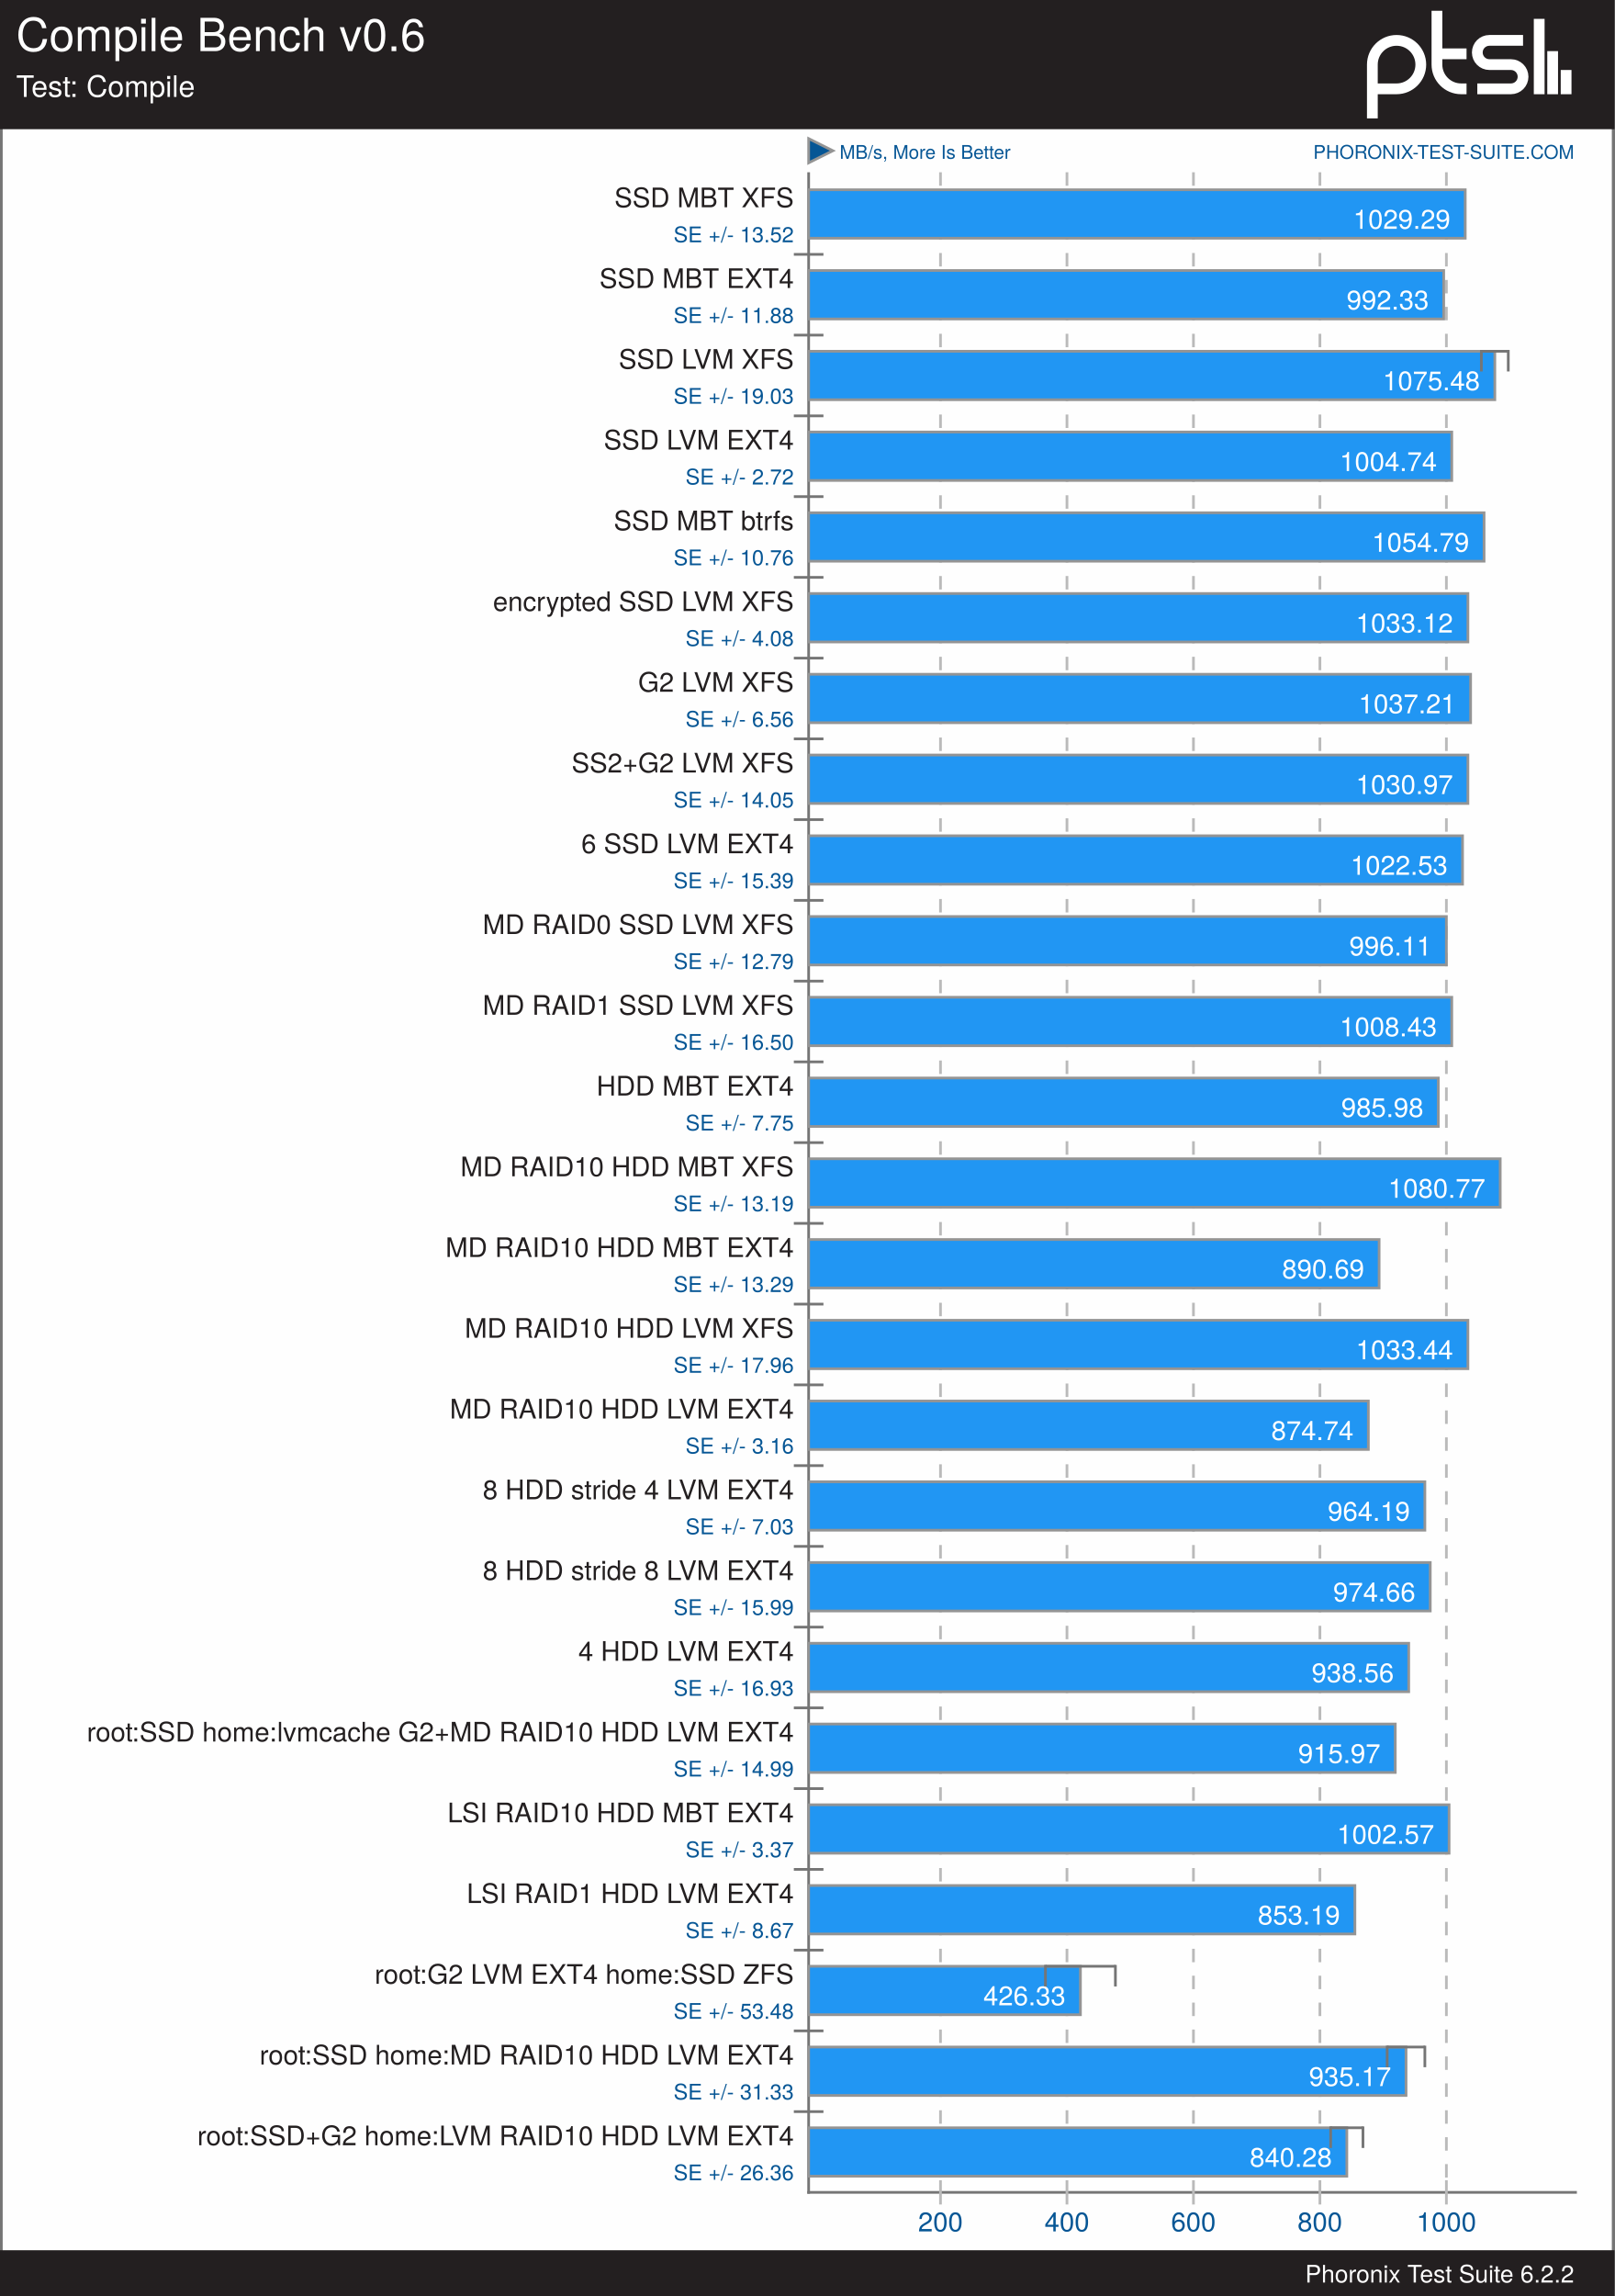
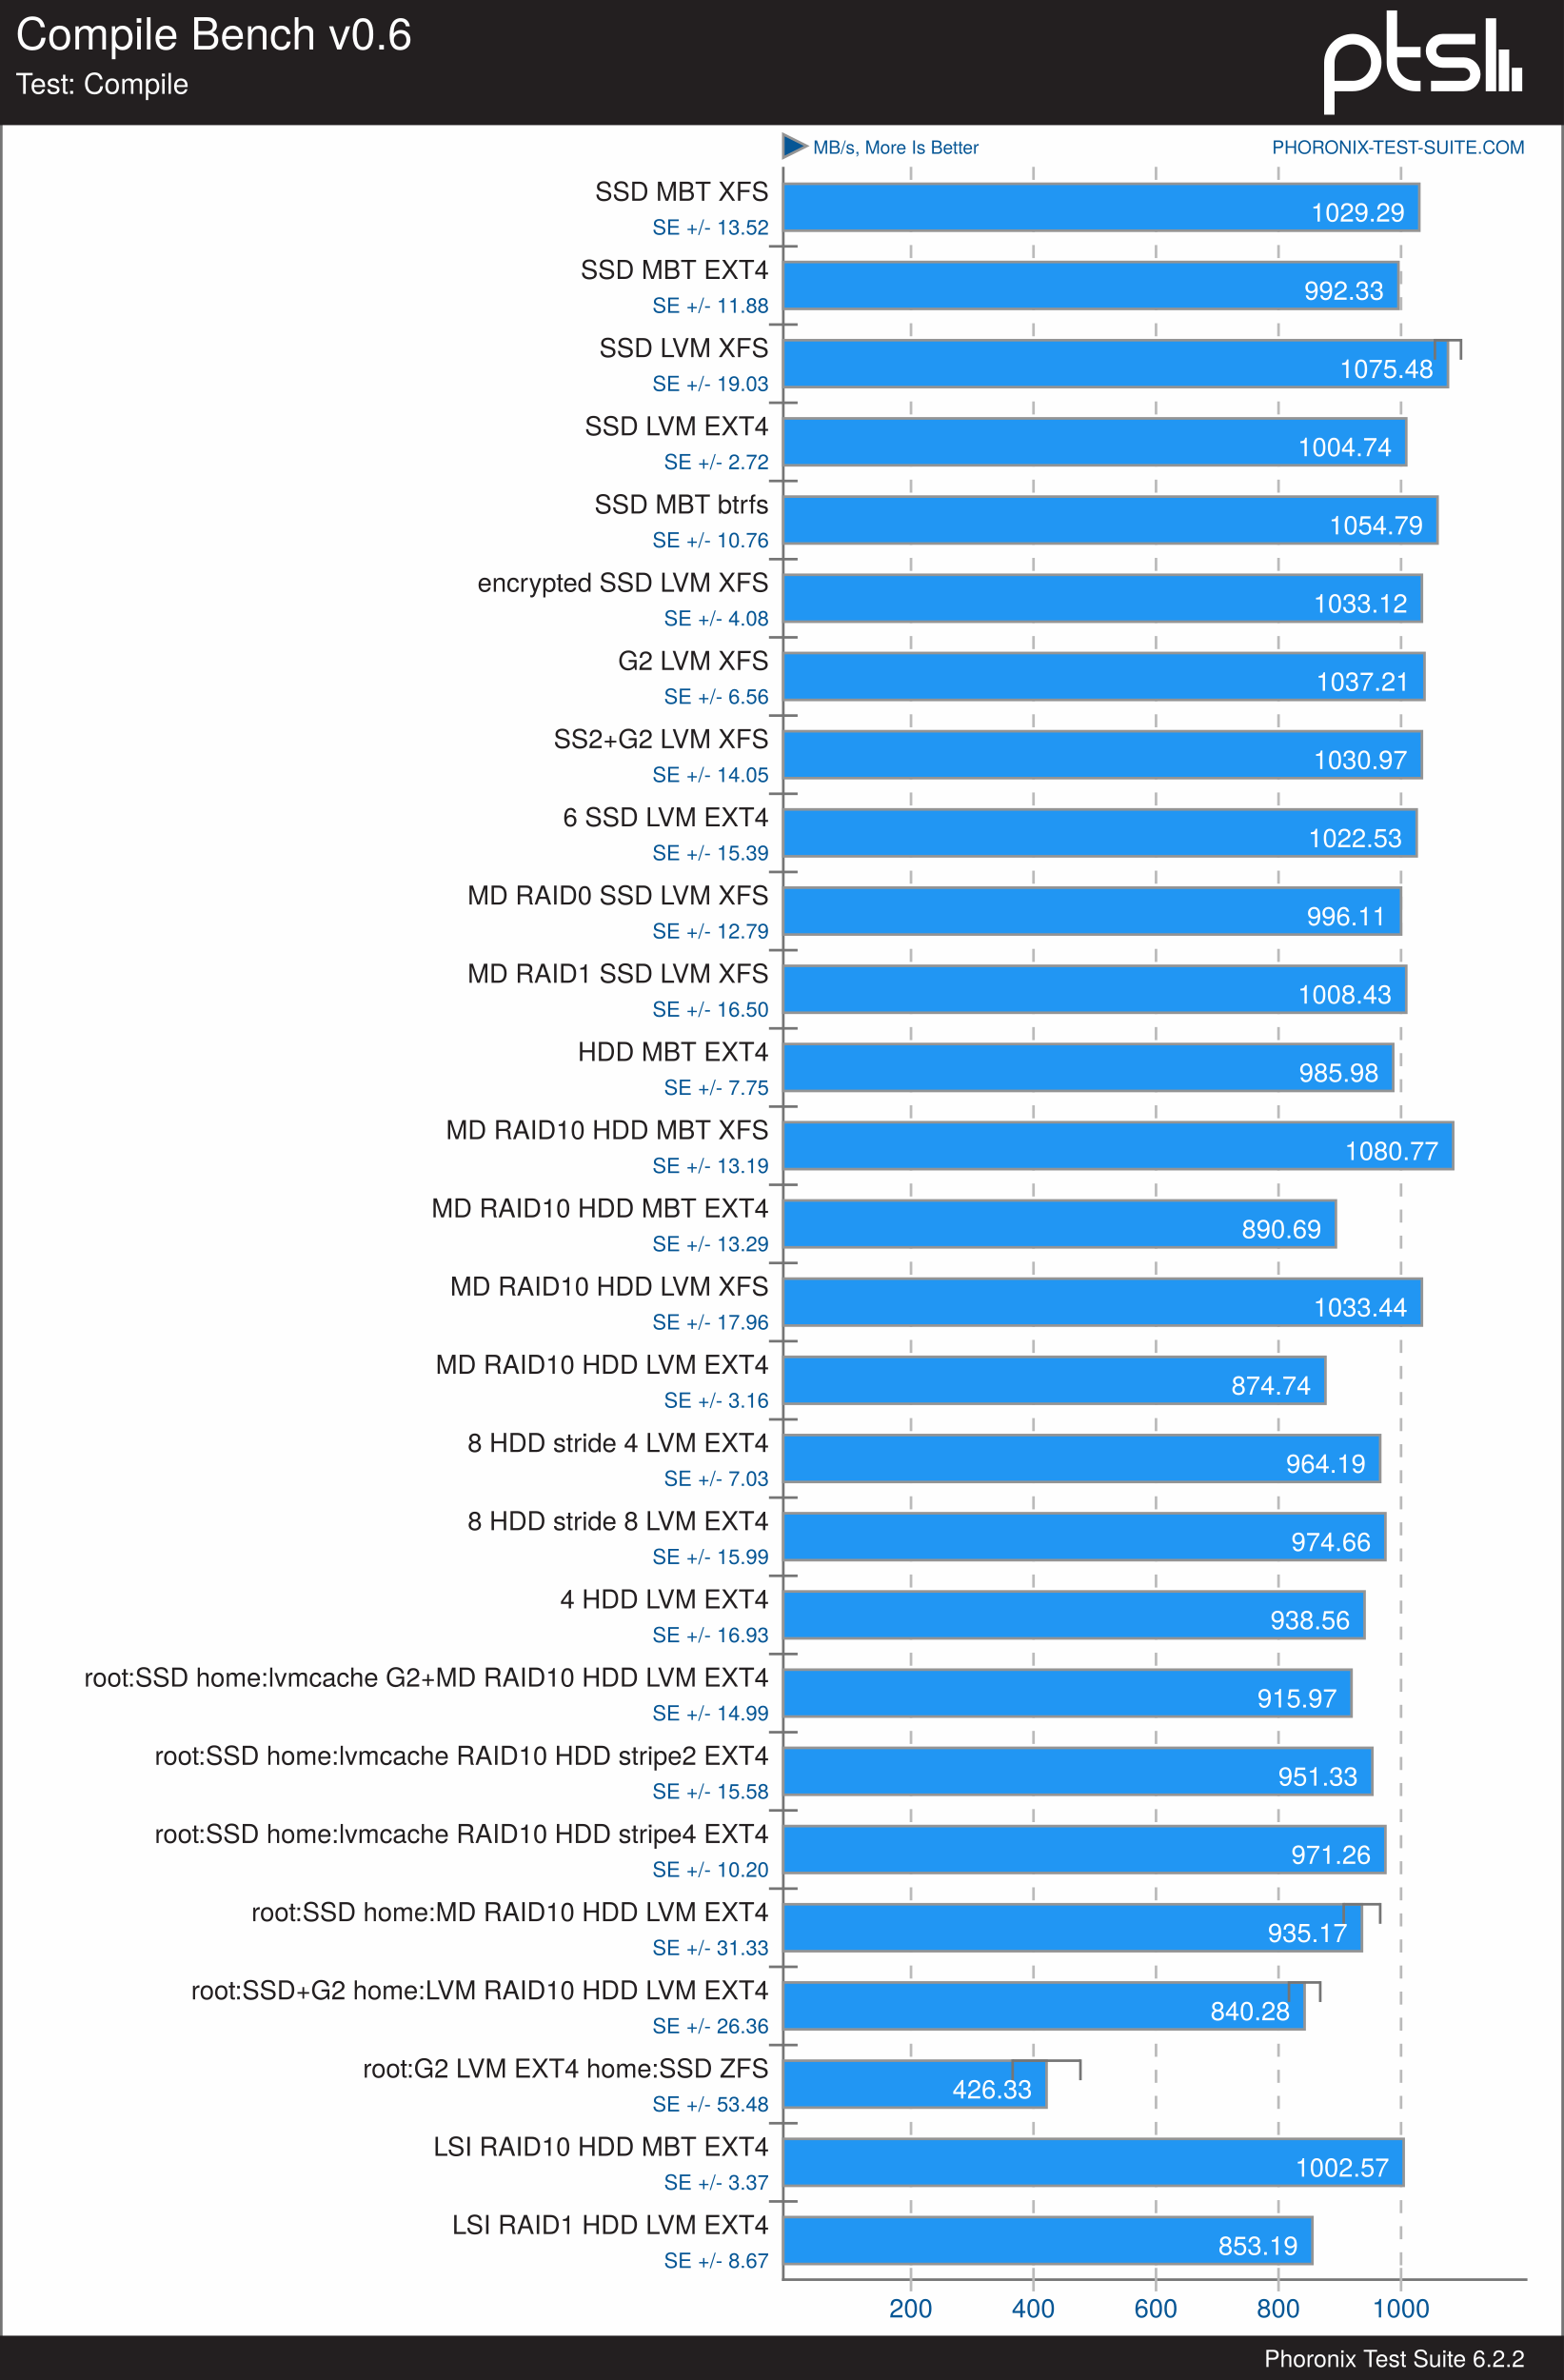
- <svg xmlns="http://www.w3.org/2000/svg" xmlns:xlink="http://www.w3.org/1999/xlink" version="1.1" font-family="sans-serif, droid-sans, helvetica, verdana, tahoma" viewbox="0 0 600 853" width="600" height="853" preserveAspectRatio="xMinYMin meet">
-   <rect x="0" y="0" width="600" height="853" fill="#FEFEFE" stroke="#757575" stroke-width="2" />
+ <svg xmlns="http://www.w3.org/2000/svg" xmlns:xlink="http://www.w3.org/1999/xlink" version="1.1" font-family="sans-serif, droid-sans, helvetica, verdana, tahoma" viewbox="0 0 600 913" width="600" height="913" preserveAspectRatio="xMinYMin meet">
+   <rect x="0" y="0" width="600" height="913" fill="#FEFEFE" stroke="#757575" stroke-width="2" />
  <g stroke="#757575" stroke-width="1">
-     <line x1="300.51" y1="64" x2="300.51" y2="815" />
-     <line x1="300.01" y1="814.5" x2="586" y2="814.5" />
+     <line x1="300.51" y1="64" x2="300.51" y2="875" />
+     <line x1="300.01" y1="874.5" x2="586" y2="874.5" />
  </g>
  <a xlink:href="http://www.phoronix-test-suite.com/" xlink:show="new">
    <text x="585" y="59" font-size="7" fill="#065695" text-anchor="end" xlink:show="new">PHORONIX-TEST-SUITE.COM</text>
  </a>
  <polygon points="309.51,56 300.51,60.5 300.51,51.5" fill="#065695" stroke="#949494" stroke-width="1" />
  <text x="312.01" y="59" font-size="7" fill="#065695" text-anchor="start">MB/s, More Is Better</text>
  <rect x="0" y="0" width="600" height="48" fill="#231f20" />
  <a xlink:href="http://openbenchmarking.org/test/pts/compilebench-1.0.1" xlink:show="new">
    <text x="6" y="19" font-size="17" fill="#FEFEFE" text-anchor="start" xlink:show="new">Compile Bench v0.6</text>
  </a>
  <text x="6" y="36" font-size="11" fill="#FEFEFE" text-anchor="start">Test: Compile</text>
  <path d="m74 22v9m-5-16v16m-5-28v28m-23-2h12.5c2.485 0 4.5-2.015 4.5-4.5s-2.015-4.5-4.5-4.5h-8c-2.485 0-4.5-2.015-4.5-4.5s2.015-4.5 4.5-4.5h12.5m-21 5h-11m11 13h-2c-4.971 0-9-4.029-9-9v-20m-24 40v-20c0-4.971 4.029-9 9-9 4.971 0 9 4.029 9 9s-4.029 9-9 9h-9" stroke="#ffffff" stroke-width="4" fill="none" transform="translate(508,4)" />
-   <line x1="300.51" y1="94" x2="300.51" y2="801" stroke="#757575" stroke-width="11" stroke-dasharray="1,29" />
+   <line x1="300.51" y1="94" x2="300.51" y2="861" stroke="#757575" stroke-width="11" stroke-dasharray="1,29" />
  <g font-size="10" fill="#231f20">
    <text x="295.01" y="77" text-anchor="end">SSD MBT XFS</text>
    <text x="295.01" y="107" text-anchor="end">SSD MBT EXT4</text>
    <text x="295.01" y="137" text-anchor="end">SSD LVM XFS</text>
    <text x="295.01" y="167" text-anchor="end">SSD LVM EXT4</text>
    <text x="295.01" y="197" text-anchor="end">SSD MBT btrfs</text>
    <text x="295.01" y="227" text-anchor="end">encrypted SSD LVM XFS</text>
    <text x="295.01" y="257" text-anchor="end">G2 LVM XFS</text>
    <text x="295.01" y="287" text-anchor="end">SS2+G2 LVM XFS</text>
    <text x="295.01" y="317" text-anchor="end">6 SSD LVM EXT4</text>
    <text x="295.01" y="347" text-anchor="end">MD RAID0 SSD LVM XFS</text>
    <text x="295.01" y="377" text-anchor="end">MD RAID1 SSD LVM XFS</text>
    <text x="295.01" y="407" text-anchor="end">HDD MBT EXT4</text>
    <text x="295.01" y="437" text-anchor="end">MD RAID10 HDD MBT XFS</text>
    <text x="295.01" y="467" text-anchor="end">MD RAID10 HDD MBT EXT4</text>
    <text x="295.01" y="497" text-anchor="end">MD RAID10 HDD LVM XFS</text>
    <text x="295.01" y="527" text-anchor="end">MD RAID10 HDD LVM EXT4</text>
    <text x="295.01" y="557" text-anchor="end">8 HDD stride 4 LVM EXT4</text>
    <text x="295.01" y="587" text-anchor="end">8 HDD stride 8 LVM EXT4</text>
    <text x="295.01" y="617" text-anchor="end">4 HDD LVM EXT4</text>
    <text x="295.01" y="647" text-anchor="end">root:SSD home:lvmcache G2+MD RAID10 HDD LVM EXT4</text>
-     <text x="295.01" y="677" text-anchor="end">LSI RAID10 HDD MBT EXT4</text>
-     <text x="295.01" y="707" text-anchor="end">LSI RAID1 HDD LVM EXT4</text>
-     <text x="295.01" y="737" text-anchor="end">root:G2 LVM EXT4 home:SSD ZFS</text>
-     <text x="295.01" y="767" text-anchor="end">root:SSD home:MD RAID10 HDD LVM EXT4</text>
-     <text x="295.01" y="797" text-anchor="end">root:SSD+G2 home:LVM RAID10 HDD LVM EXT4</text>
+     <text x="295.01" y="677" text-anchor="end">root:SSD home:lvmcache RAID10 HDD stripe2 EXT4</text>
+     <text x="295.01" y="707" text-anchor="end">root:SSD home:lvmcache RAID10 HDD stripe4 EXT4</text>
+     <text x="295.01" y="737" text-anchor="end">root:SSD home:MD RAID10 HDD LVM EXT4</text>
+     <text x="295.01" y="767" text-anchor="end">root:SSD+G2 home:LVM RAID10 HDD LVM EXT4</text>
+     <text x="295.01" y="797" text-anchor="end">root:G2 LVM EXT4 home:SSD ZFS</text>
+     <text x="295.01" y="827" text-anchor="end">LSI RAID10 HDD MBT EXT4</text>
+     <text x="295.01" y="857" text-anchor="end">LSI RAID1 HDD LVM EXT4</text>
  </g>
  <g font-size="10" fill="#065695" text-anchor="middle">
-     <text x="349.51" y="829">200</text>
-     <text x="396.51" y="829">400</text>
-     <text x="443.51" y="829">600</text>
-     <text x="490.51" y="829">800</text>
-     <text x="537.51" y="829">1000</text>
+     <text x="349.51" y="889">200</text>
+     <text x="396.51" y="889">400</text>
+     <text x="443.51" y="889">600</text>
+     <text x="490.51" y="889">800</text>
+     <text x="537.51" y="889">1000</text>
  </g>
  <g stroke="#BABABA" stroke-width="1">
-     <line x1="349.51" y1="64" x2="349.51" y2="809" stroke-dasharray="5,5" />
-     <line x1="349.51" y1="810" x2="349.51" y2="819" />
-     <line x1="396.51" y1="64" x2="396.51" y2="809" stroke-dasharray="5,5" />
-     <line x1="396.51" y1="810" x2="396.51" y2="819" />
-     <line x1="443.51" y1="64" x2="443.51" y2="809" stroke-dasharray="5,5" />
-     <line x1="443.51" y1="810" x2="443.51" y2="819" />
-     <line x1="490.51" y1="64" x2="490.51" y2="809" stroke-dasharray="5,5" />
-     <line x1="490.51" y1="810" x2="490.51" y2="819" />
-     <line x1="537.51" y1="64" x2="537.51" y2="809" stroke-dasharray="5,5" />
-     <line x1="537.51" y1="810" x2="537.51" y2="819" />
+     <line x1="349.51" y1="64" x2="349.51" y2="869" stroke-dasharray="5,5" />
+     <line x1="349.51" y1="870" x2="349.51" y2="879" />
+     <line x1="396.51" y1="64" x2="396.51" y2="869" stroke-dasharray="5,5" />
+     <line x1="396.51" y1="870" x2="396.51" y2="879" />
+     <line x1="443.51" y1="64" x2="443.51" y2="869" stroke-dasharray="5,5" />
+     <line x1="443.51" y1="870" x2="443.51" y2="879" />
+     <line x1="490.51" y1="64" x2="490.51" y2="869" stroke-dasharray="5,5" />
+     <line x1="490.51" y1="870" x2="490.51" y2="879" />
+     <line x1="537.51" y1="64" x2="537.51" y2="869" stroke-dasharray="5,5" />
+     <line x1="537.51" y1="870" x2="537.51" y2="879" />
  </g>
  <g stroke="#949494" stroke-width="1">
    <rect x="300.51" y="70.5" height="18" width="244" fill="#2196f3" xlink:title="SSD MBT XFS: 1029.29" />
    <rect x="300.51" y="100.5" height="18" width="236" fill="#2196f3" xlink:title="SSD MBT EXT4: 992.33" />
    <rect x="300.51" y="130.5" height="18" width="255" fill="#2196f3" xlink:title="SSD LVM XFS: 1075.48" />
    <rect x="300.51" y="160.5" height="18" width="239" fill="#2196f3" xlink:title="SSD LVM EXT4: 1004.74" />
    <rect x="300.51" y="190.5" height="18" width="251" fill="#2196f3" xlink:title="SSD MBT btrfs: 1054.79" />
    <rect x="300.51" y="220.5" height="18" width="245" fill="#2196f3" xlink:title="encrypted SSD LVM XFS: 1033.12" />
    <rect x="300.51" y="250.5" height="18" width="246" fill="#2196f3" xlink:title="G2 LVM XFS: 1037.21" />
    <rect x="300.51" y="280.5" height="18" width="245" fill="#2196f3" xlink:title="SS2+G2 LVM XFS: 1030.97" />
    <rect x="300.51" y="310.5" height="18" width="243" fill="#2196f3" xlink:title="6 SSD LVM EXT4: 1022.53" />
    <rect x="300.51" y="340.5" height="18" width="237" fill="#2196f3" xlink:title="MD RAID0 SSD LVM XFS: 996.11" />
    <rect x="300.51" y="370.5" height="18" width="239" fill="#2196f3" xlink:title="MD RAID1 SSD LVM XFS: 1008.43" />
    <rect x="300.51" y="400.5" height="18" width="234" fill="#2196f3" xlink:title="HDD MBT EXT4: 985.98" />
    <rect x="300.51" y="430.5" height="18" width="257" fill="#2196f3" xlink:title="MD RAID10 HDD MBT XFS: 1080.77" />
    <rect x="300.51" y="460.5" height="18" width="212" fill="#2196f3" xlink:title="MD RAID10 HDD MBT EXT4: 890.69" />
    <rect x="300.51" y="490.5" height="18" width="245" fill="#2196f3" xlink:title="MD RAID10 HDD LVM XFS: 1033.44" />
    <rect x="300.51" y="520.5" height="18" width="208" fill="#2196f3" xlink:title="MD RAID10 HDD LVM EXT4: 874.74" />
    <rect x="300.51" y="550.5" height="18" width="229" fill="#2196f3" xlink:title="8 HDD stride 4 LVM EXT4: 964.19" />
    <rect x="300.51" y="580.5" height="18" width="231" fill="#2196f3" xlink:title="8 HDD stride 8 LVM EXT4: 974.66" />
    <rect x="300.51" y="610.5" height="18" width="223" fill="#2196f3" xlink:title="4 HDD LVM EXT4: 938.56" />
    <rect x="300.51" y="640.5" height="18" width="218" fill="#2196f3" xlink:title="root:SSD home:lvmcache G2+MD RAID10 HDD LVM EXT4: 915.97" />
-     <rect x="300.51" y="670.5" height="18" width="238" fill="#2196f3" xlink:title="LSI RAID10 HDD MBT EXT4: 1002.57" />
-     <rect x="300.51" y="700.5" height="18" width="203" fill="#2196f3" xlink:title="LSI RAID1 HDD LVM EXT4: 853.19" />
-     <rect x="300.51" y="730.5" height="18" width="101" fill="#2196f3" xlink:title="root:G2 LVM EXT4 home:SSD ZFS: 426.33" />
-     <rect x="300.51" y="760.5" height="18" width="222" fill="#2196f3" xlink:title="root:SSD home:MD RAID10 HDD LVM EXT4: 935.17" />
-     <rect x="300.51" y="790.5" height="18" width="200" fill="#2196f3" xlink:title="root:SSD+G2 home:LVM RAID10 HDD LVM EXT4: 840.28" />
+     <rect x="300.51" y="670.5" height="18" width="226" fill="#2196f3" xlink:title="root:SSD home:lvmcache RAID10 HDD stripe2 EXT4: 951.33" />
+     <rect x="300.51" y="700.5" height="18" width="231" fill="#2196f3" xlink:title="root:SSD home:lvmcache RAID10 HDD stripe4 EXT4: 971.26" />
+     <rect x="300.51" y="730.5" height="18" width="222" fill="#2196f3" xlink:title="root:SSD home:MD RAID10 HDD LVM EXT4: 935.17" />
+     <rect x="300.51" y="760.5" height="18" width="200" fill="#2196f3" xlink:title="root:SSD+G2 home:LVM RAID10 HDD LVM EXT4: 840.28" />
+     <rect x="300.51" y="790.5" height="18" width="101" fill="#2196f3" xlink:title="root:G2 LVM EXT4 home:SSD ZFS: 426.33" />
+     <rect x="300.51" y="820.5" height="18" width="238" fill="#2196f3" xlink:title="LSI RAID10 HDD MBT EXT4: 1002.57" />
+     <rect x="300.51" y="850.5" height="18" width="203" fill="#2196f3" xlink:title="LSI RAID1 HDD LVM EXT4: 853.19" />
  </g>
  <g font-size="8" fill="#065695" text-anchor="end">
    <text y="90" x="295.01">SE +/- 13.52</text>
    <text y="120" x="295.01">SE +/- 11.88</text>
    <text y="150" x="295.01">SE +/- 19.03</text>
    <text y="180" x="295.01">SE +/- 2.72</text>
    <text y="210" x="295.01">SE +/- 10.76</text>
    <text y="240" x="295.01">SE +/- 4.08</text>
    <text y="270" x="295.01">SE +/- 6.56</text>
    <text y="300" x="295.01">SE +/- 14.05</text>
    <text y="330" x="295.01">SE +/- 15.39</text>
    <text y="360" x="295.01">SE +/- 12.79</text>
    <text y="390" x="295.01">SE +/- 16.50</text>
    <text y="420" x="295.01">SE +/- 7.75</text>
    <text y="450" x="295.01">SE +/- 13.19</text>
    <text y="480" x="295.01">SE +/- 13.29</text>
    <text y="510" x="295.01">SE +/- 17.96</text>
    <text y="540" x="295.01">SE +/- 3.16</text>
    <text y="570" x="295.01">SE +/- 7.03</text>
    <text y="600" x="295.01">SE +/- 15.99</text>
    <text y="630" x="295.01">SE +/- 16.93</text>
    <text y="660" x="295.01">SE +/- 14.99</text>
-     <text y="690" x="295.01">SE +/- 3.37</text>
-     <text y="720" x="295.01">SE +/- 8.67</text>
-     <text y="750" x="295.01">SE +/- 53.48</text>
-     <text y="780" x="295.01">SE +/- 31.33</text>
-     <text y="810" x="295.01">SE +/- 26.36</text>
+     <text y="690" x="295.01">SE +/- 15.58</text>
+     <text y="720" x="295.01">SE +/- 10.20</text>
+     <text y="750" x="295.01">SE +/- 31.33</text>
+     <text y="780" x="295.01">SE +/- 26.36</text>
+     <text y="810" x="295.01">SE +/- 53.48</text>
+     <text y="840" x="295.01">SE +/- 3.37</text>
+     <text y="870" x="295.01">SE +/- 8.67</text>
  </g>
  <g font-size="10" fill="#FFFFFF">
    <text x="539.01" y="85" text-anchor="end">1029.29</text>
    <text x="531.01" y="115" text-anchor="end">992.33</text>
    <text x="550.01" y="145" text-anchor="end">1075.48</text>
    <text x="534.01" y="175" text-anchor="end">1004.74</text>
    <text x="546.01" y="205" text-anchor="end">1054.79</text>
    <text x="540.01" y="235" text-anchor="end">1033.12</text>
    <text x="541.01" y="265" text-anchor="end">1037.21</text>
    <text x="540.01" y="295" text-anchor="end">1030.97</text>
    <text x="538.01" y="325" text-anchor="end">1022.53</text>
    <text x="532.01" y="355" text-anchor="end">996.11</text>
    <text x="534.01" y="385" text-anchor="end">1008.43</text>
    <text x="529.01" y="415" text-anchor="end">985.98</text>
    <text x="552.01" y="445" text-anchor="end">1080.77</text>
    <text x="507.01" y="475" text-anchor="end">890.69</text>
    <text x="540.01" y="505" text-anchor="end">1033.44</text>
    <text x="503.01" y="535" text-anchor="end">874.74</text>
    <text x="524.01" y="565" text-anchor="end">964.19</text>
    <text x="526.01" y="595" text-anchor="end">974.66</text>
    <text x="518.01" y="625" text-anchor="end">938.56</text>
    <text x="513.01" y="655" text-anchor="end">915.97</text>
-     <text x="533.01" y="685" text-anchor="end">1002.57</text>
-     <text x="498.01" y="715" text-anchor="end">853.19</text>
-     <text x="396.01" y="745" text-anchor="end">426.33</text>
-     <text x="517.01" y="775" text-anchor="end">935.17</text>
-     <text x="495.01" y="805" text-anchor="end">840.28</text>
+     <text x="521.01" y="685" text-anchor="end">951.33</text>
+     <text x="526.01" y="715" text-anchor="end">971.26</text>
+     <text x="517.01" y="745" text-anchor="end">935.17</text>
+     <text x="495.01" y="775" text-anchor="end">840.28</text>
+     <text x="396.01" y="805" text-anchor="end">426.33</text>
+     <text x="533.01" y="835" text-anchor="end">1002.57</text>
+     <text x="498.01" y="865" text-anchor="end">853.19</text>
  </g>
  <line x1="550.51" y1="130" x2="550.51" y2="138" stroke="#757575" stroke-width="1" />
  <line x1="560.51" y1="130" x2="560.51" y2="138" stroke="#757575" stroke-width="1" />
  <line x1="550.51" y1="130.5" x2="560.51" y2="130.5" stroke="#757575" stroke-width="1" />
-   <line x1="388.51" y1="730" x2="388.51" y2="738" stroke="#757575" stroke-width="1" />
-   <line x1="414.51" y1="730" x2="414.51" y2="738" stroke="#757575" stroke-width="1" />
-   <line x1="388.51" y1="730.5" x2="414.51" y2="730.5" stroke="#757575" stroke-width="1" />
-   <line x1="515.51" y1="760" x2="515.51" y2="768" stroke="#757575" stroke-width="1" />
-   <line x1="529.51" y1="760" x2="529.51" y2="768" stroke="#757575" stroke-width="1" />
-   <line x1="515.51" y1="760.5" x2="529.51" y2="760.5" stroke="#757575" stroke-width="1" />
-   <line x1="494.51" y1="790" x2="494.51" y2="798" stroke="#757575" stroke-width="1" />
-   <line x1="506.51" y1="790" x2="506.51" y2="798" stroke="#757575" stroke-width="1" />
-   <line x1="494.51" y1="790.5" x2="506.51" y2="790.5" stroke="#757575" stroke-width="1" />
-   <rect x="0" y="836" width="600" height="17" fill="#231f20" />
+   <line x1="515.51" y1="730" x2="515.51" y2="738" stroke="#757575" stroke-width="1" />
+   <line x1="529.51" y1="730" x2="529.51" y2="738" stroke="#757575" stroke-width="1" />
+   <line x1="515.51" y1="730.5" x2="529.51" y2="730.5" stroke="#757575" stroke-width="1" />
+   <line x1="494.51" y1="760" x2="494.51" y2="768" stroke="#757575" stroke-width="1" />
+   <line x1="506.51" y1="760" x2="506.51" y2="768" stroke="#757575" stroke-width="1" />
+   <line x1="494.51" y1="760.5" x2="506.51" y2="760.5" stroke="#757575" stroke-width="1" />
+   <line x1="388.51" y1="790" x2="388.51" y2="798" stroke="#757575" stroke-width="1" />
+   <line x1="414.51" y1="790" x2="414.51" y2="798" stroke="#757575" stroke-width="1" />
+   <line x1="388.51" y1="790.5" x2="414.51" y2="790.5" stroke="#757575" stroke-width="1" />
+   <rect x="0" y="896" width="600" height="17" fill="#231f20" />
  <a xlink:href="http://www.phoronix-test-suite.com/" xlink:show="new">
-     <text x="585" y="848" font-size="9" fill="#FEFEFE" text-anchor="end" xlink:show="new">Phoronix Test Suite 6.2.2</text>
+     <text x="585" y="908" font-size="9" fill="#FEFEFE" text-anchor="end" xlink:show="new">Phoronix Test Suite 6.2.2</text>
  </a>
</svg>
